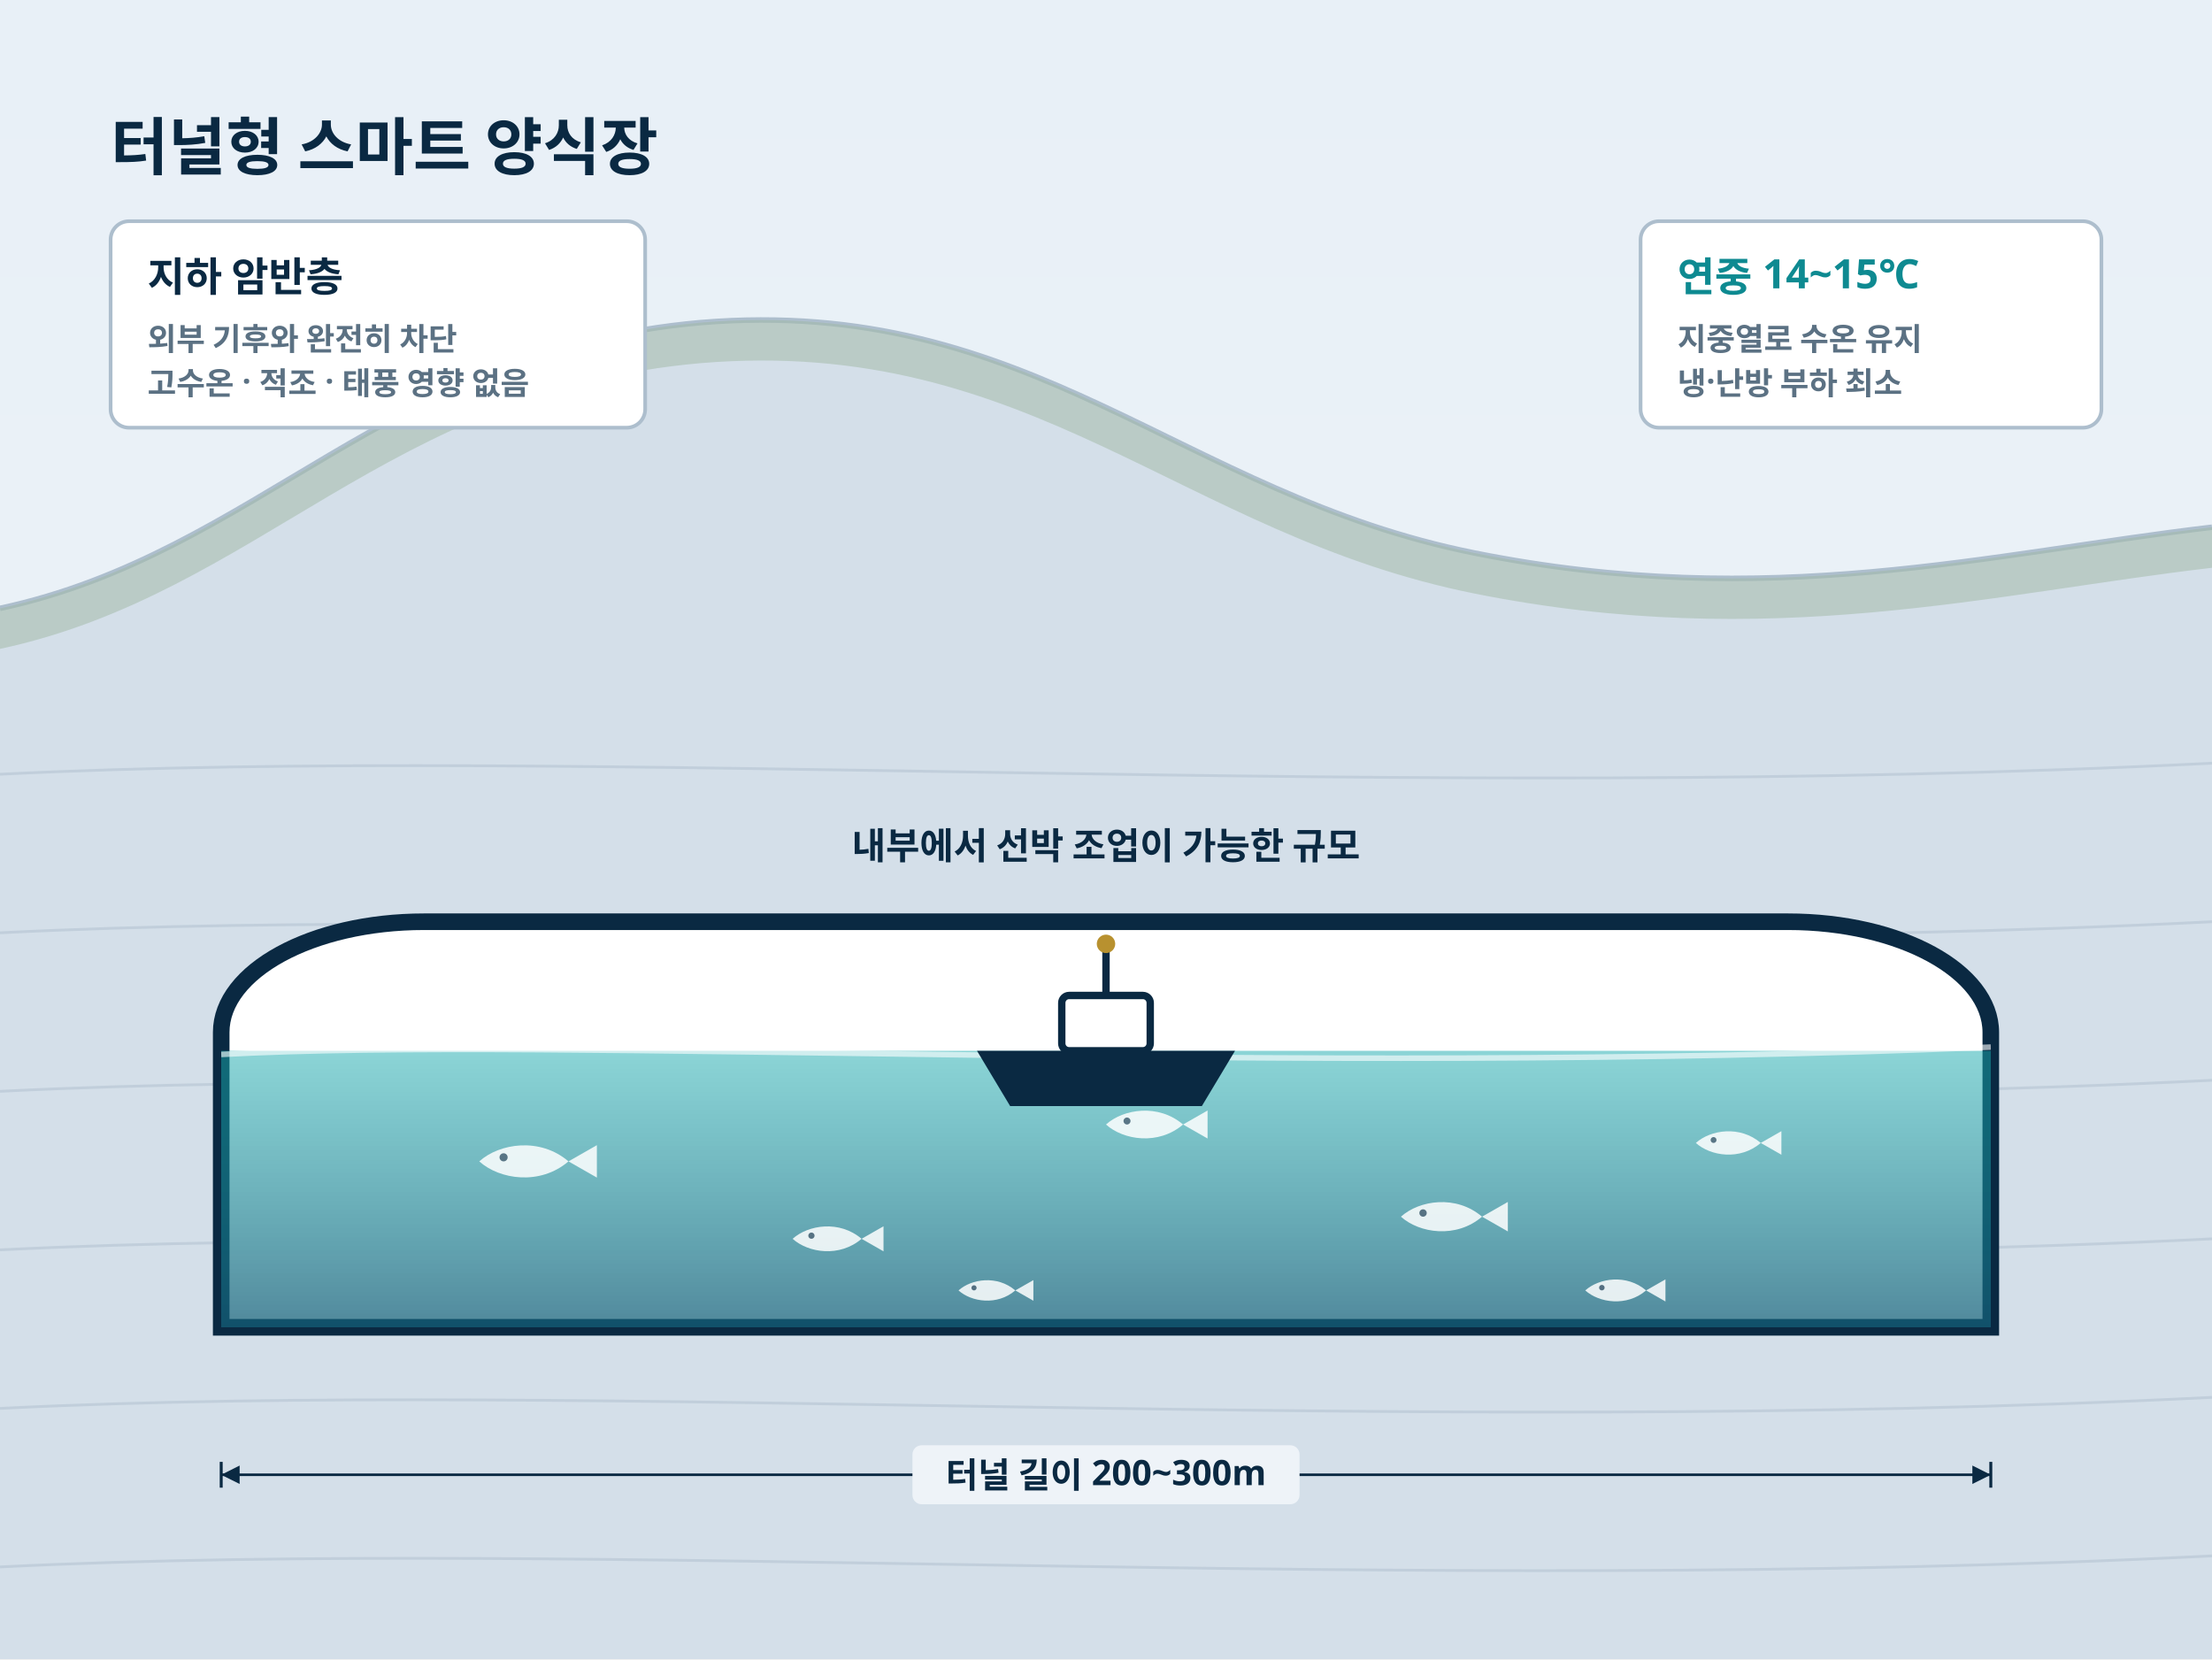
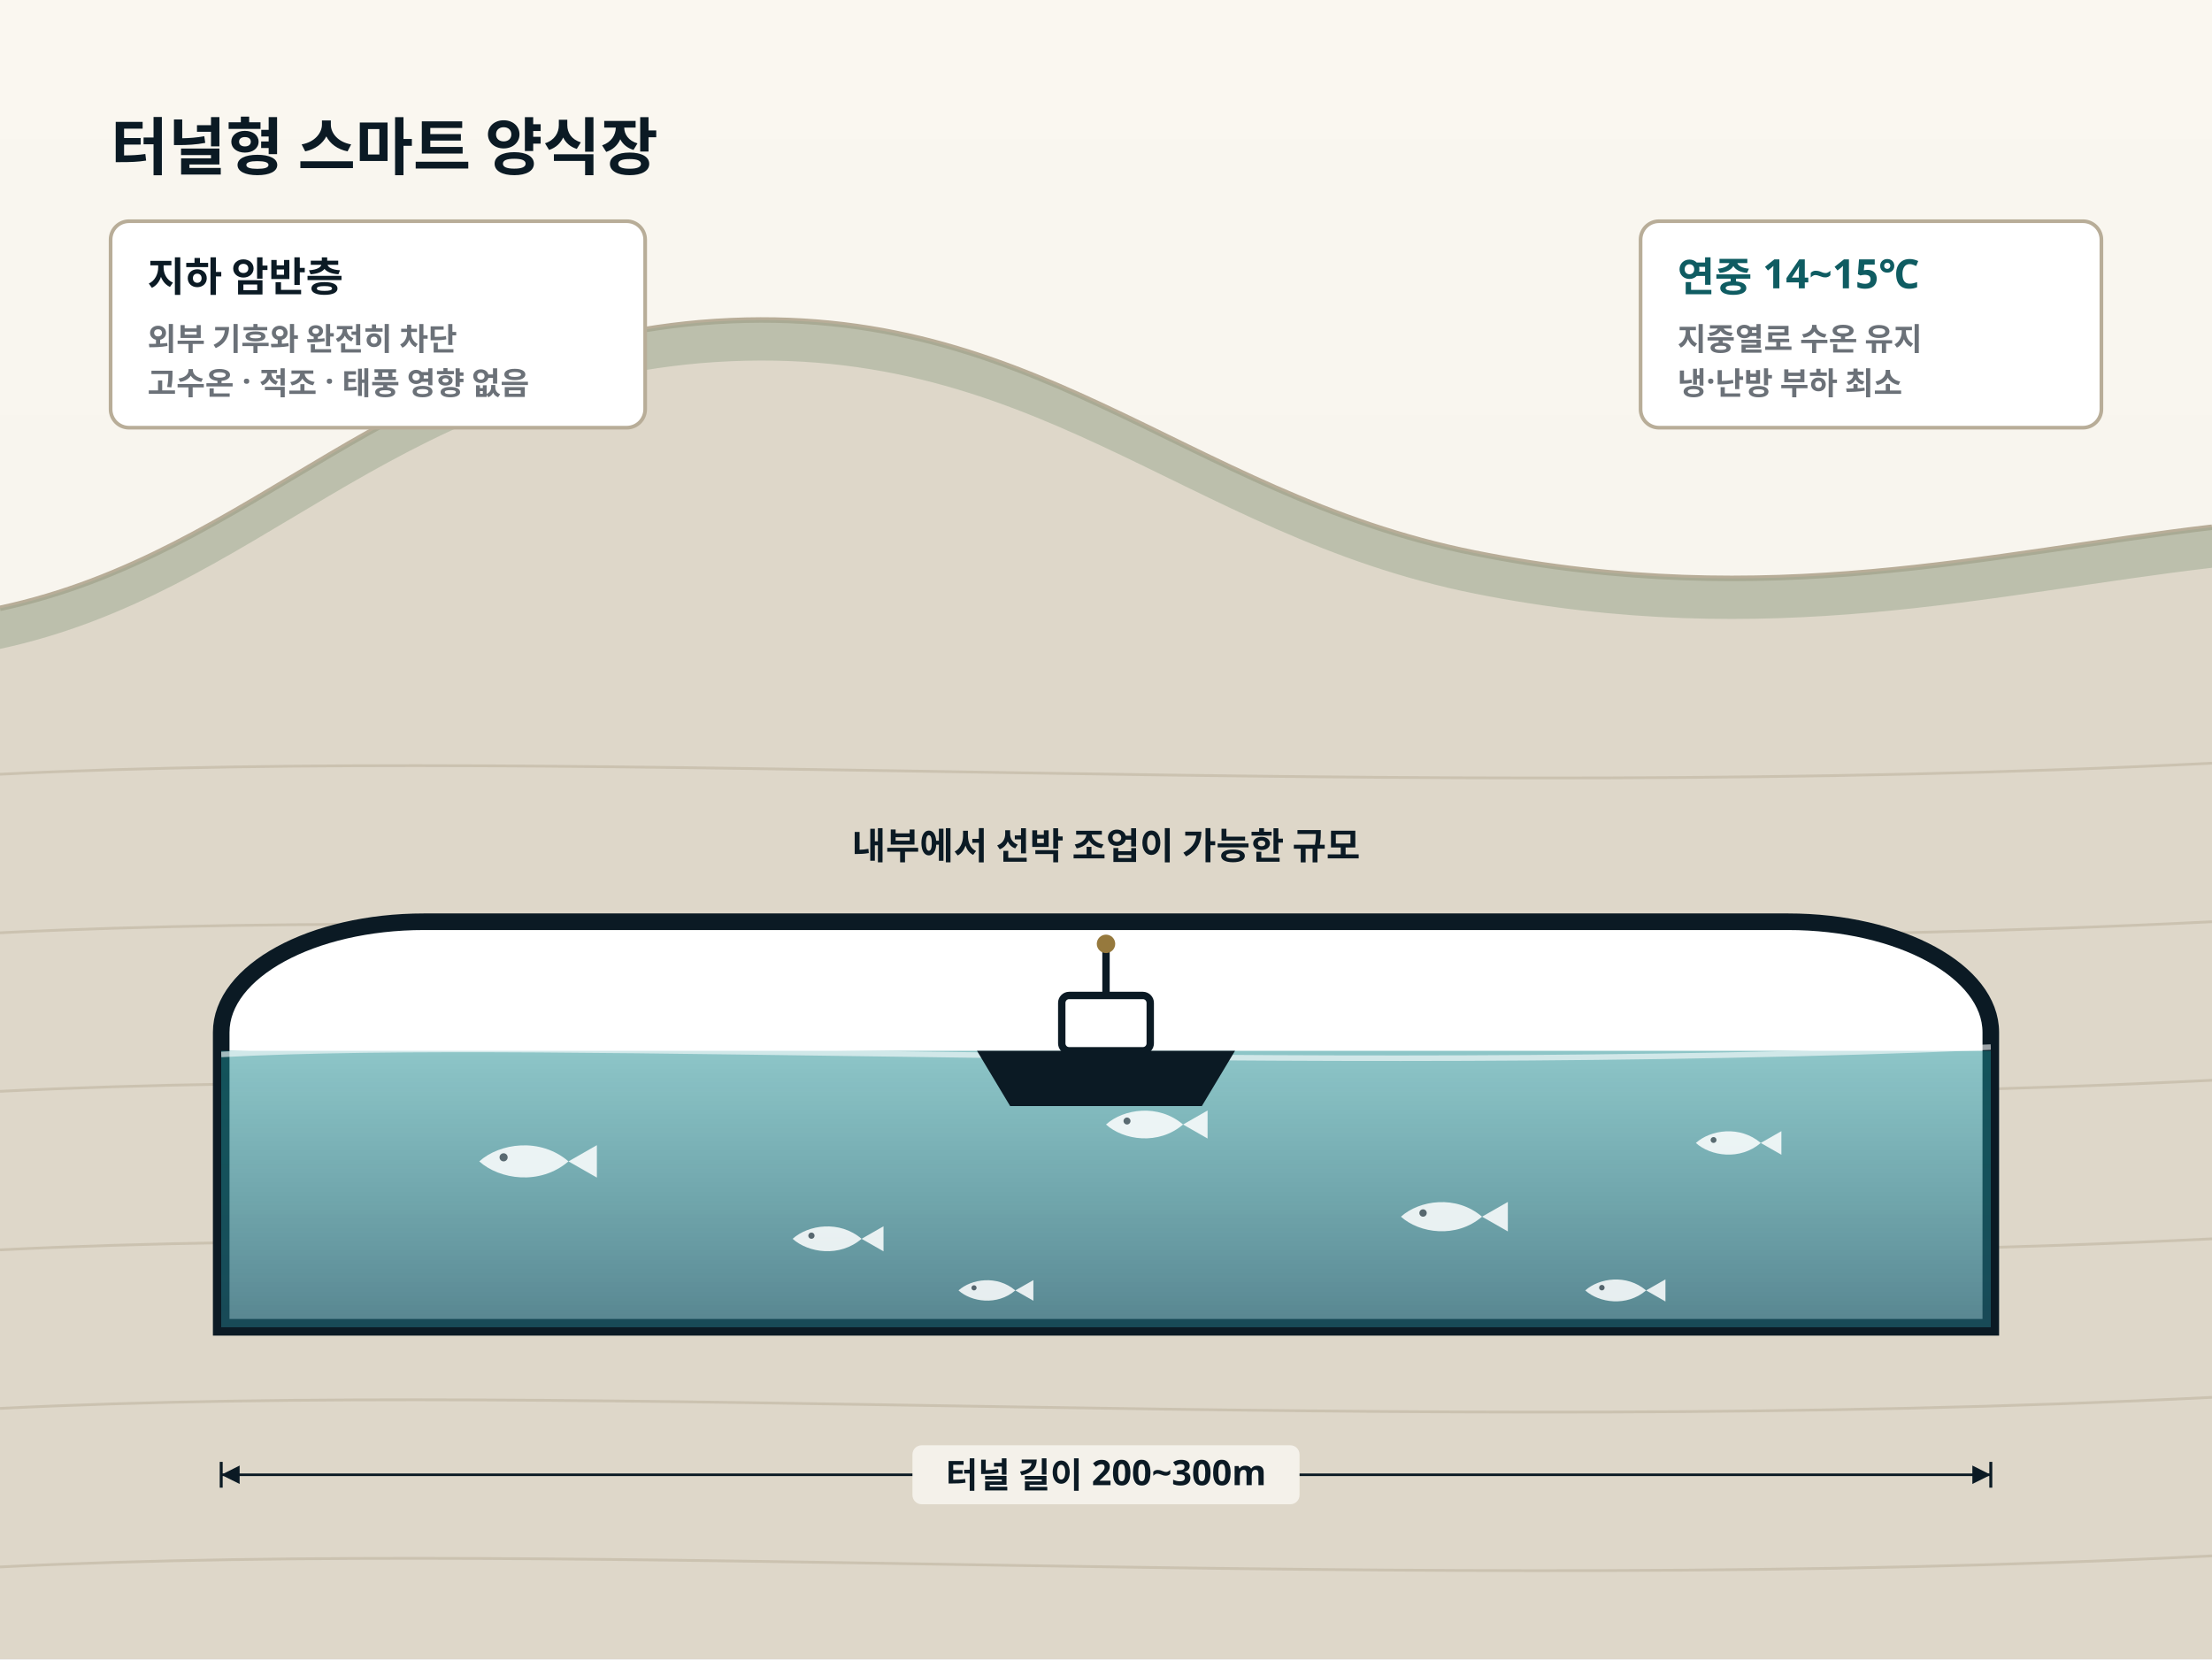
<svg xmlns="http://www.w3.org/2000/svg" viewBox="0 0 1200 900" width="1200" height="900" role="img" aria-label="터널형 양식장 길이 방향 단면" font-family="'Pretendard Variable',Pretendard,'Apple SD Gothic Neo','Malgun Gothic',sans-serif">
  <defs>
    <linearGradient id="w3" x1="0" y1="0" x2="0" y2="1">
-       <stop offset="0" stop-color="#17a9ad" stop-opacity=".5" />
-       <stop offset="1" stop-color="#113c60" stop-opacity=".85" />
+       <stop offset="0" stop-color="#1b8b90" stop-opacity=".5" />
+       <stop offset="1" stop-color="#1d4356" stop-opacity=".85" />
    </linearGradient>
    <linearGradient id="sky" x1="0" y1="0" x2="0" y2="1">
-       <stop offset="0" stop-color="#e8f0f7" />
-       <stop offset="1" stop-color="#eef3f8" />
+       <stop offset="0" stop-color="#faf7f0" />
+       <stop offset="1" stop-color="#f4f1ea" />
    </linearGradient>
  </defs>
  <rect width="1200" height="900" fill="url(#sky)" />
-   <path d="M0,330 C140,300 210,190 380,175 C560,160 640,268 800,300 C960,332 1080,300 1200,286 L1200,900 L0,900 Z" fill="#d4dfe9" />
-   <path d="M0,330 C140,300 210,190 380,175 C560,160 640,268 800,300 C960,332 1080,300 1200,286" fill="none" stroke="#adbecd" stroke-width="3" />
-   <path d="M0,330 C140,300 210,190 380,175 C560,160 640,268 800,300 C960,332 1080,300 1200,286 L1200,308 C1080,322 960,354 800,322 C640,290 560,182 380,197 C210,212 140,322 0,352 Z" fill="#9fb8a4" opacity=".5" />
-   <path d="M0,420 C320,404 760,436 1200,414" fill="none" stroke="#adbecd" stroke-width="1.5" opacity=".5" />
-   <path d="M0,506 C320,490 760,522 1200,500" fill="none" stroke="#adbecd" stroke-width="1.5" opacity=".5" />
-   <path d="M0,592 C320,576 760,608 1200,586" fill="none" stroke="#adbecd" stroke-width="1.5" opacity=".5" />
-   <path d="M0,678 C320,662 760,694 1200,672" fill="none" stroke="#adbecd" stroke-width="1.5" opacity=".5" />
-   <path d="M0,764 C320,748 760,780 1200,758" fill="none" stroke="#adbecd" stroke-width="1.5" opacity=".5" />
-   <path d="M0,850 C320,834 760,866 1200,844" fill="none" stroke="#adbecd" stroke-width="1.5" opacity=".5" />
-   <path d="M120,720 L120,560 A110,60 0 0 1 230,500 L970,500 A110,60 0 0 1 1080,560 L1080,720 Z" fill="#ffffff" stroke="#0a2942" stroke-width="9" />
+   <path d="M0,330 C140,300 210,190 380,175 C560,160 640,268 800,300 C960,332 1080,300 1200,286 L1200,900 L0,900 Z" fill="#ded7c9" />
+   <path d="M0,330 C140,300 210,190 380,175 C560,160 640,268 800,300 C960,332 1080,300 1200,286" fill="none" stroke="#b8ad98" stroke-width="3" />
+   <path d="M0,330 C140,300 210,190 380,175 C560,160 640,268 800,300 C960,332 1080,300 1200,286 L1200,308 C1080,322 960,354 800,322 C640,290 560,182 380,197 C210,212 140,322 0,352 Z" fill="#9aa88f" opacity=".5" />
+   <path d="M0,420 C320,404 760,436 1200,414" fill="none" stroke="#b8ad98" stroke-width="1.5" opacity=".5" />
+   <path d="M0,506 C320,490 760,522 1200,500" fill="none" stroke="#b8ad98" stroke-width="1.5" opacity=".5" />
+   <path d="M0,592 C320,576 760,608 1200,586" fill="none" stroke="#b8ad98" stroke-width="1.5" opacity=".5" />
+   <path d="M0,678 C320,662 760,694 1200,672" fill="none" stroke="#b8ad98" stroke-width="1.5" opacity=".5" />
+   <path d="M0,764 C320,748 760,780 1200,758" fill="none" stroke="#b8ad98" stroke-width="1.5" opacity=".5" />
+   <path d="M0,850 C320,834 760,866 1200,844" fill="none" stroke="#b8ad98" stroke-width="1.5" opacity=".5" />
+   <path d="M120,720 L120,560 A110,60 0 0 1 230,500 L970,500 A110,60 0 0 1 1080,560 L1080,720 Z" fill="#ffffff" stroke="#0b1a24" stroke-width="9" />
  <clipPath id="ct">
    <path d="M120,720 L120,560 A110,60 0 0 1 230,500 L970,500 A110,60 0 0 1 1080,560 L1080,720 Z" />
  </clipPath>
  <g clip-path="url(#ct)">
    <rect x="120" y="570" width="960" height="220" fill="url(#w3)" />
    <path d="M120,572 C300,562 700,584 1080,568" fill="none" stroke="#ffffff" stroke-width="3" opacity=".6" />
    <g transform="translate(260,630) scale(1.1)" fill="#ffffff" opacity="0.85">
      <path d="M0,0 c10,-9 30,-12 44,0 c-14,12 -34,9 -44,0 z" />
      <path d="M44,0 l14,-8 v16 z" />
-       <circle cx="12" cy="-2" r="2" fill="#0a2942" opacity=".7" />
+       <circle cx="12" cy="-2" r="2" fill="#0b1a24" opacity=".7" />
    </g>
    <g transform="translate(430,672) scale(0.85)" fill="#ffffff" opacity="0.85">
      <path d="M0,0 c10,-9 30,-12 44,0 c-14,12 -34,9 -44,0 z" />
      <path d="M44,0 l14,-8 v16 z" />
-       <circle cx="12" cy="-2" r="2" fill="#0a2942" opacity=".7" />
+       <circle cx="12" cy="-2" r="2" fill="#0b1a24" opacity=".7" />
    </g>
    <g transform="translate(600,610) scale(0.95)" fill="#ffffff" opacity="0.85">
      <path d="M0,0 c10,-9 30,-12 44,0 c-14,12 -34,9 -44,0 z" />
      <path d="M44,0 l14,-8 v16 z" />
-       <circle cx="12" cy="-2" r="2" fill="#0a2942" opacity=".7" />
+       <circle cx="12" cy="-2" r="2" fill="#0b1a24" opacity=".7" />
    </g>
    <g transform="translate(760,660) scale(1.0)" fill="#ffffff" opacity="0.85">
      <path d="M0,0 c10,-9 30,-12 44,0 c-14,12 -34,9 -44,0 z" />
      <path d="M44,0 l14,-8 v16 z" />
-       <circle cx="12" cy="-2" r="2" fill="#0a2942" opacity=".7" />
+       <circle cx="12" cy="-2" r="2" fill="#0b1a24" opacity=".7" />
    </g>
    <g transform="translate(920,620) scale(0.8)" fill="#ffffff" opacity="0.85">
      <path d="M0,0 c10,-9 30,-12 44,0 c-14,12 -34,9 -44,0 z" />
      <path d="M44,0 l14,-8 v16 z" />
-       <circle cx="12" cy="-2" r="2" fill="#0a2942" opacity=".7" />
+       <circle cx="12" cy="-2" r="2" fill="#0b1a24" opacity=".7" />
    </g>
    <g transform="translate(520,700) scale(0.7)" fill="#ffffff" opacity="0.85">
      <path d="M0,0 c10,-9 30,-12 44,0 c-14,12 -34,9 -44,0 z" />
      <path d="M44,0 l14,-8 v16 z" />
-       <circle cx="12" cy="-2" r="2" fill="#0a2942" opacity=".7" />
+       <circle cx="12" cy="-2" r="2" fill="#0b1a24" opacity=".7" />
    </g>
    <g transform="translate(860,700) scale(0.75)" fill="#ffffff" opacity="0.85">
      <path d="M0,0 c10,-9 30,-12 44,0 c-14,12 -34,9 -44,0 z" />
      <path d="M44,0 l14,-8 v16 z" />
-       <circle cx="12" cy="-2" r="2" fill="#0a2942" opacity=".7" />
+       <circle cx="12" cy="-2" r="2" fill="#0b1a24" opacity=".7" />
    </g>
    <g transform="translate(600,570)">
-       <path d="M-70,0 L70,0 L52,30 L-52,30 Z" fill="#0a2942" />
-       <rect x="-24" y="-30" width="48" height="30" rx="4" fill="#ffffff" stroke="#0a2942" stroke-width="4" />
-       <path d="M0,-30 L0,-56" stroke="#0a2942" stroke-width="4" />
-       <circle cx="0" cy="-58" r="5" fill="#b8912f" />
+       <path d="M-70,0 L70,0 L52,30 L-52,30 Z" fill="#0b1a24" />
+       <rect x="-24" y="-30" width="48" height="30" rx="4" fill="#ffffff" stroke="#0b1a24" stroke-width="4" />
+       <path d="M0,-30 L0,-56" stroke="#0b1a24" stroke-width="4" />
+       <circle cx="0" cy="-58" r="5" fill="#96793d" />
    </g>
  </g>
-   <text x="600" y="466" font-size="20" fill="#0a2942" font-weight="700" text-anchor="middle" letter-spacing="0">내부에서 선박 조업이 가능한 규모</text>
-   <path d="M120,793 L120,807 M1080,793 L1080,807" stroke="#0a2942" stroke-width="1.6" />
-   <path d="M120,800 L1080,800" stroke="#0a2942" stroke-width="1.4" />
-   <path d="M120,800 l10,-5 v10 z M1080,800 l-10,-5 v10 z" fill="#0a2942" />
-   <rect x="495" y="784" width="210" height="32" rx="5" fill="#eef3f8" />
-   <text x="600.0" y="807" font-size="19" fill="#0a2942" font-weight="700" text-anchor="middle" letter-spacing="0">터널 길이 200~300m</text>
-   <rect x="60" y="120" width="290" height="112" rx="10" fill="#ffffff" stroke="#adbecd" stroke-width="2" />
-   <text x="80" y="158" font-size="22" fill="#0a2942" font-weight="800" text-anchor="start" letter-spacing="0">지하 암반층</text>
-   <text x="80" y="190" font-size="17" fill="#5b7183" font-weight="600" text-anchor="start" letter-spacing="0">외부 기후와 완전히 차단</text>
-   <text x="80" y="214" font-size="17" fill="#5b7183" font-weight="600" text-anchor="start" letter-spacing="0">고수온 · 적조 · 태풍 영향 없음</text>
-   <rect x="890" y="120" width="250" height="112" rx="10" fill="#ffffff" stroke="#adbecd" stroke-width="2" />
-   <text x="910" y="158" font-size="22" fill="#0e8a91" font-weight="800" text-anchor="start" letter-spacing="0">연중 14~15℃</text>
-   <text x="910" y="190" font-size="17" fill="#5b7183" font-weight="600" text-anchor="start" letter-spacing="0">지중열로 수온 유지</text>
-   <text x="910" y="214" font-size="17" fill="#5b7183" font-weight="600" text-anchor="start" letter-spacing="0">냉·난방 부하 최소</text>
-   <text x="60" y="92" font-size="34" fill="#0a2942" font-weight="800" text-anchor="start" letter-spacing="0">터널형 스마트 양식장</text>
+   <text x="600" y="466" font-size="20" fill="#0b1a24" font-weight="700" text-anchor="middle" letter-spacing="0">내부에서 선박 조업이 가능한 규모</text>
+   <path d="M120,793 L120,807 M1080,793 L1080,807" stroke="#0b1a24" stroke-width="1.6" />
+   <path d="M120,800 L1080,800" stroke="#0b1a24" stroke-width="1.4" />
+   <path d="M120,800 l10,-5 v10 z M1080,800 l-10,-5 v10 z" fill="#0b1a24" />
+   <rect x="495" y="784" width="210" height="32" rx="5" fill="#f4f1ea" />
+   <text x="600.0" y="807" font-size="19" fill="#0b1a24" font-weight="700" text-anchor="middle" letter-spacing="0">터널 길이 200~300m</text>
+   <rect x="60" y="120" width="290" height="112" rx="10" fill="#ffffff" stroke="#b8ad98" stroke-width="2" />
+   <text x="80" y="158" font-size="22" fill="#0b1a24" font-weight="800" text-anchor="start" letter-spacing="0">지하 암반층</text>
+   <text x="80" y="190" font-size="17" fill="#6b7178" font-weight="600" text-anchor="start" letter-spacing="0">외부 기후와 완전히 차단</text>
+   <text x="80" y="214" font-size="17" fill="#6b7178" font-weight="600" text-anchor="start" letter-spacing="0">고수온 · 적조 · 태풍 영향 없음</text>
+   <rect x="890" y="120" width="250" height="112" rx="10" fill="#ffffff" stroke="#b8ad98" stroke-width="2" />
+   <text x="910" y="158" font-size="22" fill="#0f5c62" font-weight="800" text-anchor="start" letter-spacing="0">연중 14~15℃</text>
+   <text x="910" y="190" font-size="17" fill="#6b7178" font-weight="600" text-anchor="start" letter-spacing="0">지중열로 수온 유지</text>
+   <text x="910" y="214" font-size="17" fill="#6b7178" font-weight="600" text-anchor="start" letter-spacing="0">냉·난방 부하 최소</text>
+   <text x="60" y="92" font-size="34" fill="#0b1a24" font-weight="800" text-anchor="start" letter-spacing="0">터널형 스마트 양식장</text>
</svg>
